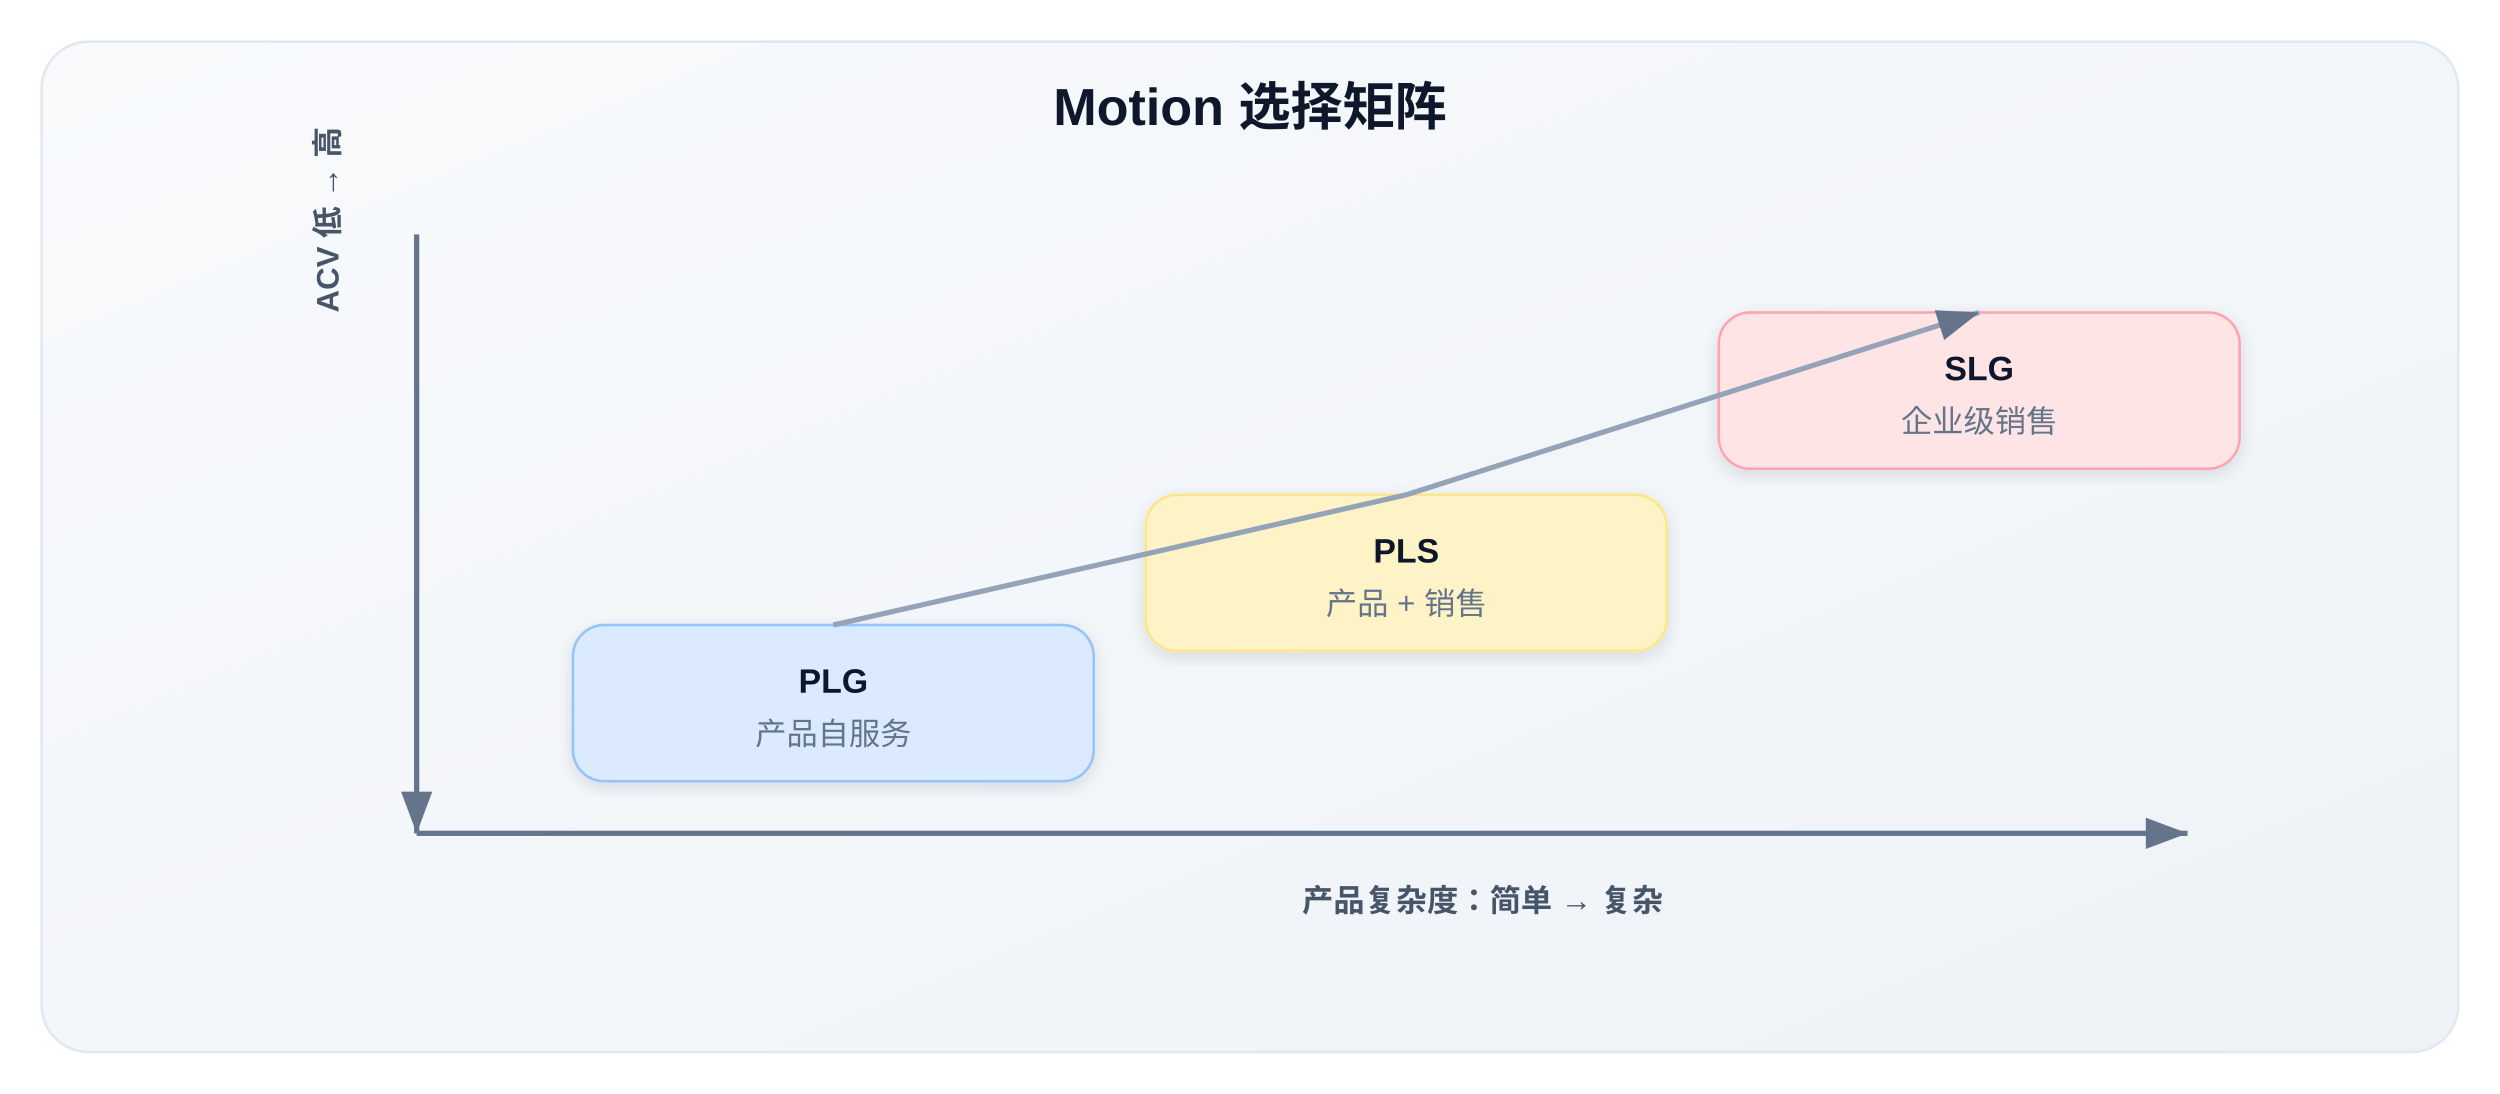
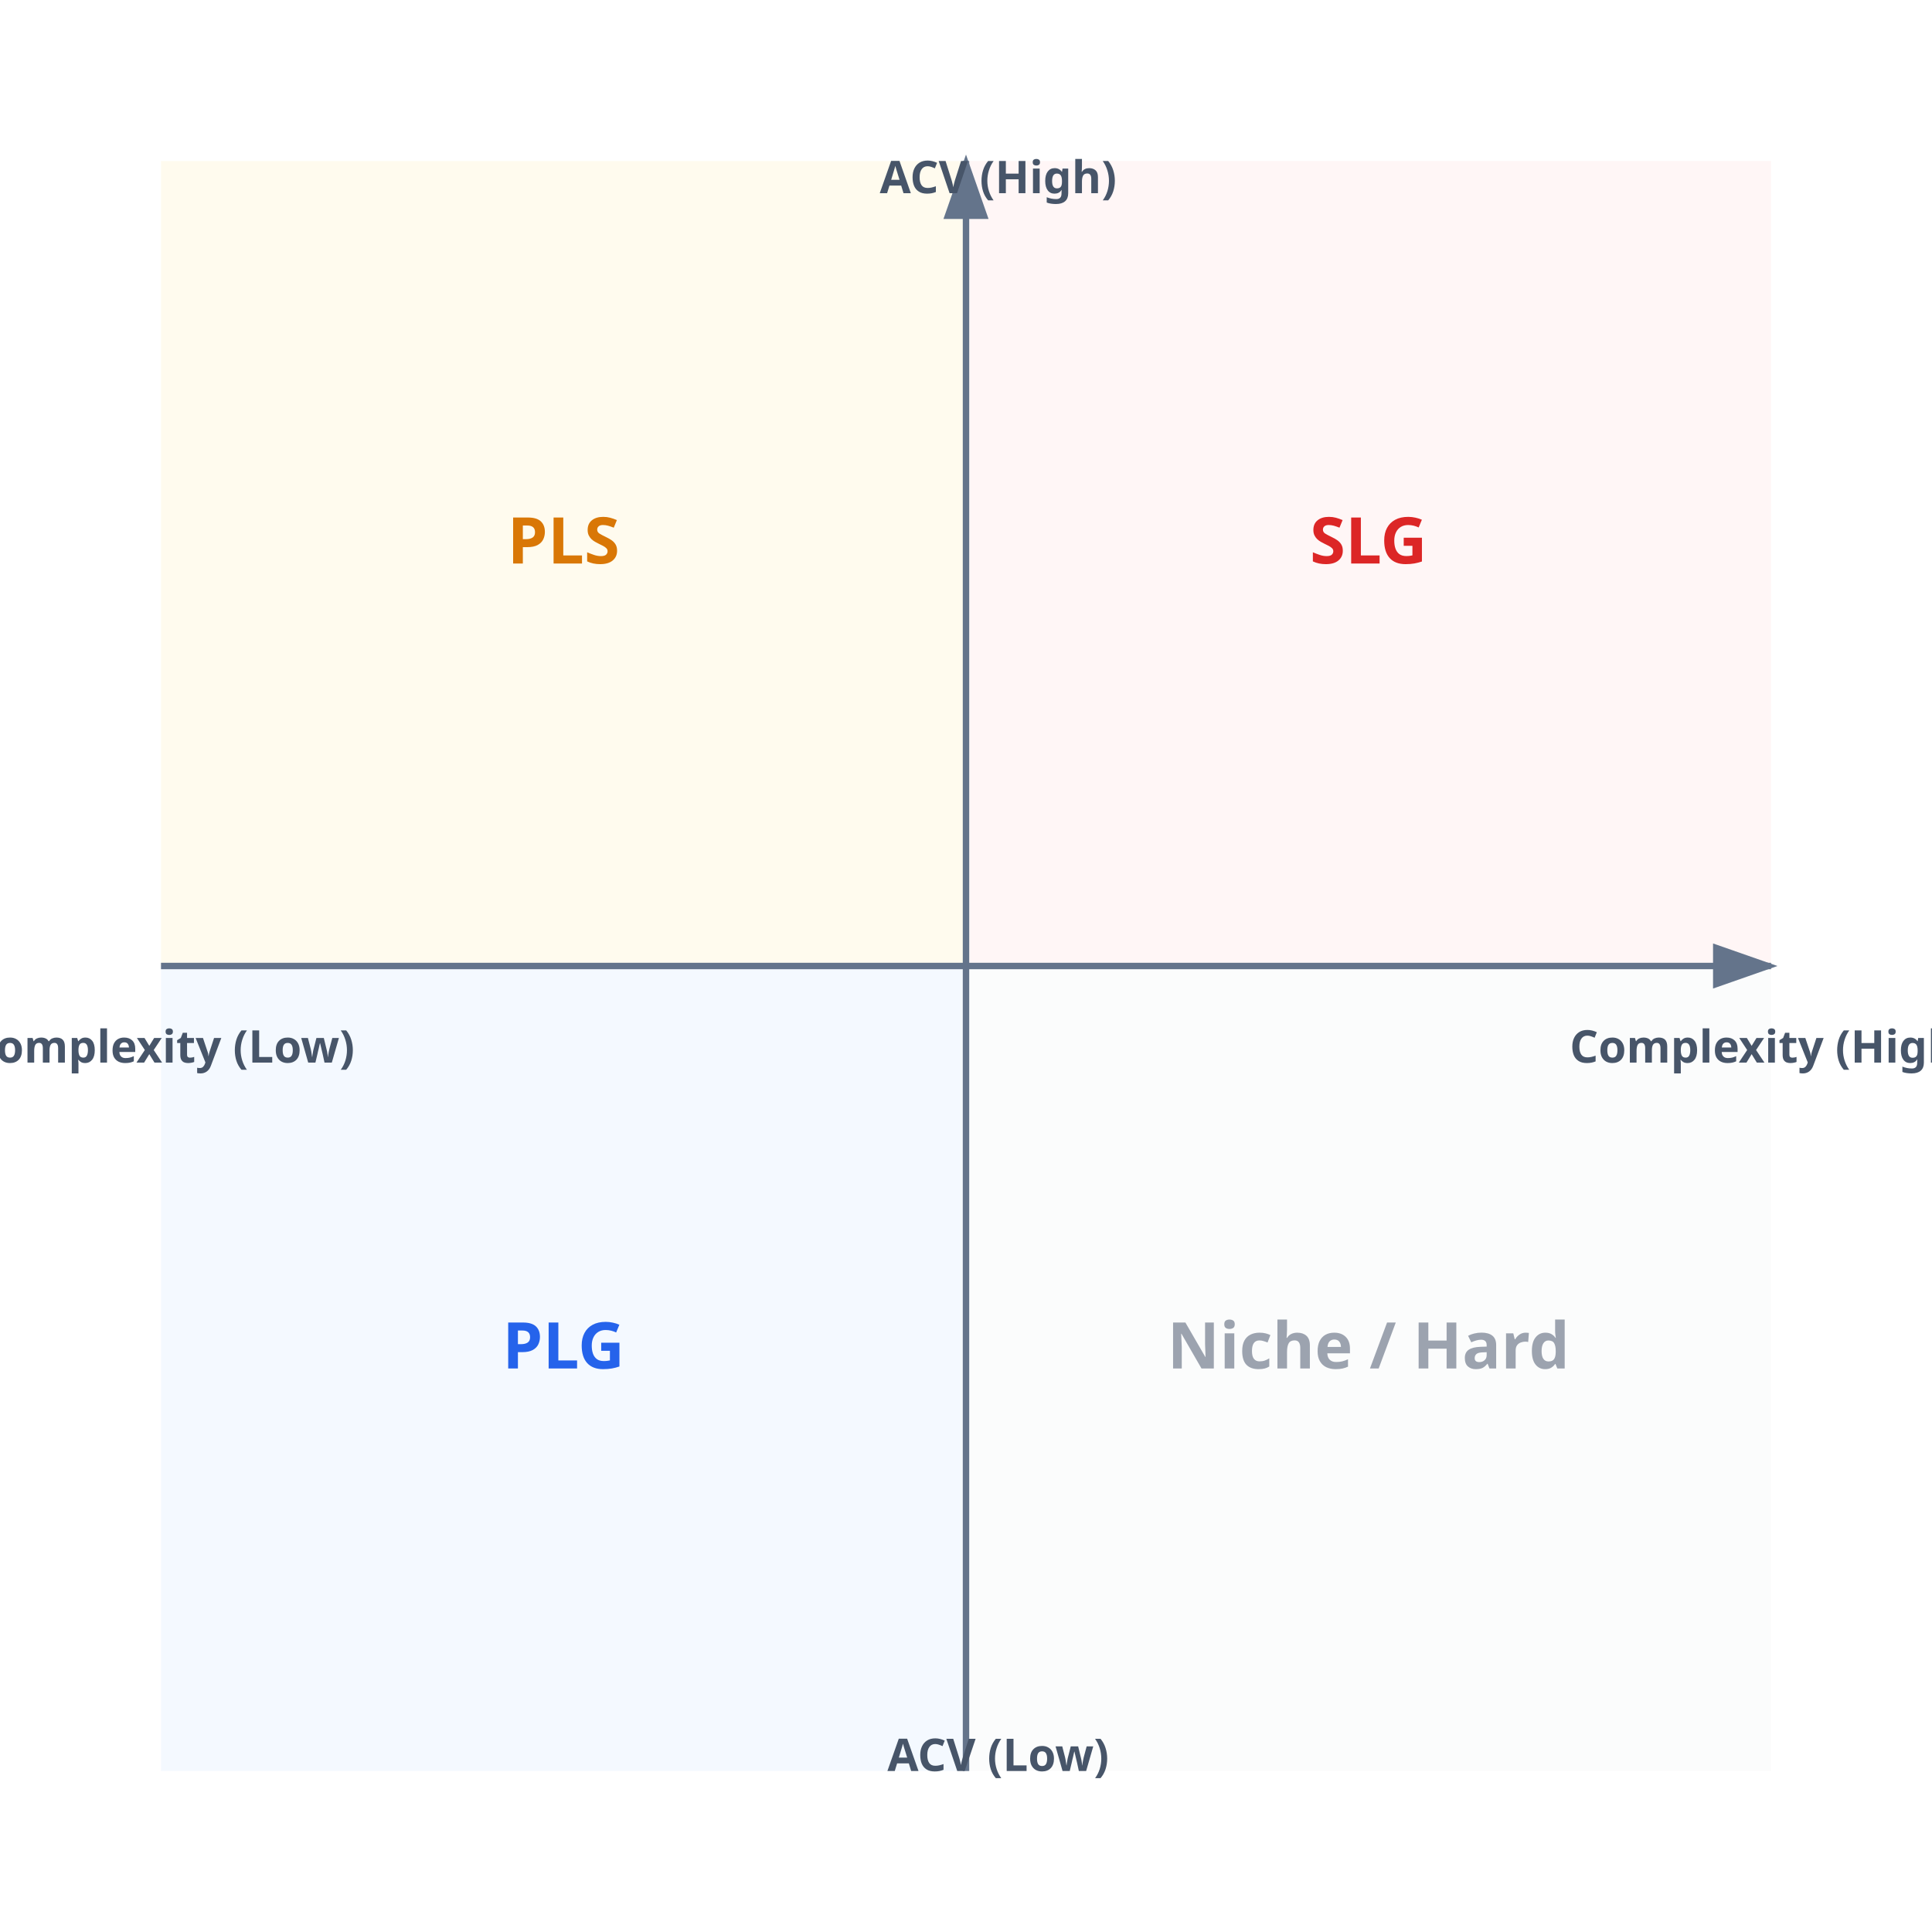
- <svg xmlns="http://www.w3.org/2000/svg" width="960" height="420" viewBox="0 0 960 420" role="img" aria-labelledby="matrix-title matrix-desc">
+ <svg xmlns="http://www.w3.org/2000/svg" width="600" height="600" viewBox="0 0 600 600">
  <defs>
-     <linearGradient id="matrix-bg" x1="0" y1="0" x2="1" y2="1">
-       <stop offset="0%" stop-color="#F8FAFC" />
-       <stop offset="100%" stop-color="#EEF2F7" />
-     </linearGradient>
-     <filter id="matrix-shadow" x="-10%" y="-10%" width="120%" height="120%">
-       <feDropShadow dx="0" dy="2" stdDeviation="3" flood-color="#0F172A" flood-opacity="0.12" />
-     </filter>
-     <marker id="matrix-arrow" markerWidth="10" markerHeight="10" refX="8" refY="3" orient="auto" markerUnits="strokeWidth">
-       <path d="M0,0 L8,3 L0,6 Z" fill="#64748B" />
+     <style>
+       .quad-bg { opacity: 0.3; }
+       .axis-line { stroke: #64748B; stroke-width: 2; marker-end: url(#arrow); }
+       .label-axis { font-family: system-ui, sans-serif; font-weight: 700; font-size: 14px; fill: #475569; text-anchor: middle; }
+       .label-motion { font-family: system-ui, sans-serif; font-weight: 800; font-size: 20px; text-anchor: middle; }
+     </style>
+     <marker id="arrow" markerWidth="10" markerHeight="7" refX="9" refY="3.5" orient="auto">
+       <polygon points="0 0, 10 3.5, 0 7" fill="#64748B" />
    </marker>
-     <style>
-       .title { font: 700 20px/1.2 "Noto Sans SC", "PingFang SC", "Microsoft YaHei", Arial, sans-serif; fill: #0F172A; }
-       .axis { font: 600 12px/1.2 "Noto Sans SC", "PingFang SC", "Microsoft YaHei", Arial, sans-serif; fill: #475569; }
-       .label { font: 700 13px/1.2 "Noto Sans SC", "PingFang SC", "Microsoft YaHei", Arial, sans-serif; fill: #0F172A; }
-       .sub { font: 12px/1.2 "Noto Sans SC", "PingFang SC", "Microsoft YaHei", Arial, sans-serif; fill: #64748B; }
-     </style>
  </defs>
-   <rect x="16" y="16" width="928" height="388" rx="18" fill="url(#matrix-bg)" stroke="#E2E8F0" />
-   <text x="480" y="48" text-anchor="middle" class="title">Motion 选择矩阵</text>
-   <line x1="160" y1="90" x2="160" y2="320" stroke="#64748B" stroke-width="2" marker-end="url(#matrix-arrow)" />
-   <line x1="160" y1="320" x2="840" y2="320" stroke="#64748B" stroke-width="2" marker-end="url(#matrix-arrow)" />
-   <text x="130" y="120" class="axis" transform="rotate(-90 130 120)">ACV 低 → 高</text>
-   <text x="500" y="350" class="axis">产品复杂度：简单 → 复杂</text>
-   <g filter="url(#matrix-shadow)">
-     <rect x="220" y="240" width="200" height="60" rx="12" fill="#DBEAFE" stroke="#93C5FD" />
-     <text x="320" y="266" text-anchor="middle" class="label">PLG</text>
-     <text x="320" y="286" text-anchor="middle" class="sub">产品自服务</text>
-   </g>
-   <g filter="url(#matrix-shadow)">
-     <rect x="440" y="190" width="200" height="60" rx="12" fill="#FEF3C7" stroke="#FDE68A" />
-     <text x="540" y="216" text-anchor="middle" class="label">PLS</text>
-     <text x="540" y="236" text-anchor="middle" class="sub">产品 + 销售</text>
-   </g>
-   <g filter="url(#matrix-shadow)">
-     <rect x="660" y="120" width="200" height="60" rx="12" fill="#FFE4E6" stroke="#FDA4AF" />
-     <text x="760" y="146" text-anchor="middle" class="label">SLG</text>
-     <text x="760" y="166" text-anchor="middle" class="sub">企业级销售</text>
-   </g>
-   <path d="M320 240 L540 190 L760 120" stroke="#94A3B8" stroke-width="2" fill="none" marker-end="url(#matrix-arrow)" />
+   <rect x="50" y="300" width="250" height="250" fill="#DBEAFE" class="quad-bg" />
+   <rect x="50" y="50" width="250" height="250" fill="#FEF3C7" class="quad-bg" />
+   <rect x="300" y="50" width="250" height="250" fill="#FEE2E2" class="quad-bg" />
+   <rect x="300" y="300" width="250" height="250" fill="#F3F4F6" class="quad-bg" />
+   <line x1="50" y1="300" x2="550" y2="300" class="axis-line" />
+   <line x1="300" y1="550" x2="300" y2="50" class="axis-line" />
+   <text x="550" y="330" class="label-axis" text-anchor="end">Complexity (High)</text>
+   <text x="50" y="330" class="label-axis" text-anchor="start">Complexity (Low)</text>
+   <text x="310" y="60" class="label-axis" text-anchor="start">ACV (High)</text>
+   <text x="310" y="550" class="label-axis" text-anchor="start">ACV (Low)</text>
+   <text x="175" y="425" class="label-motion" fill="#2563EB">PLG</text>
+   <text x="175" y="175" class="label-motion" fill="#D97706">PLS</text>
+   <text x="425" y="175" class="label-motion" fill="#DC2626">SLG</text>
+   <text x="425" y="425" class="label-motion" fill="#9CA3AF" font-size="16">Niche / Hard</text>
</svg>
